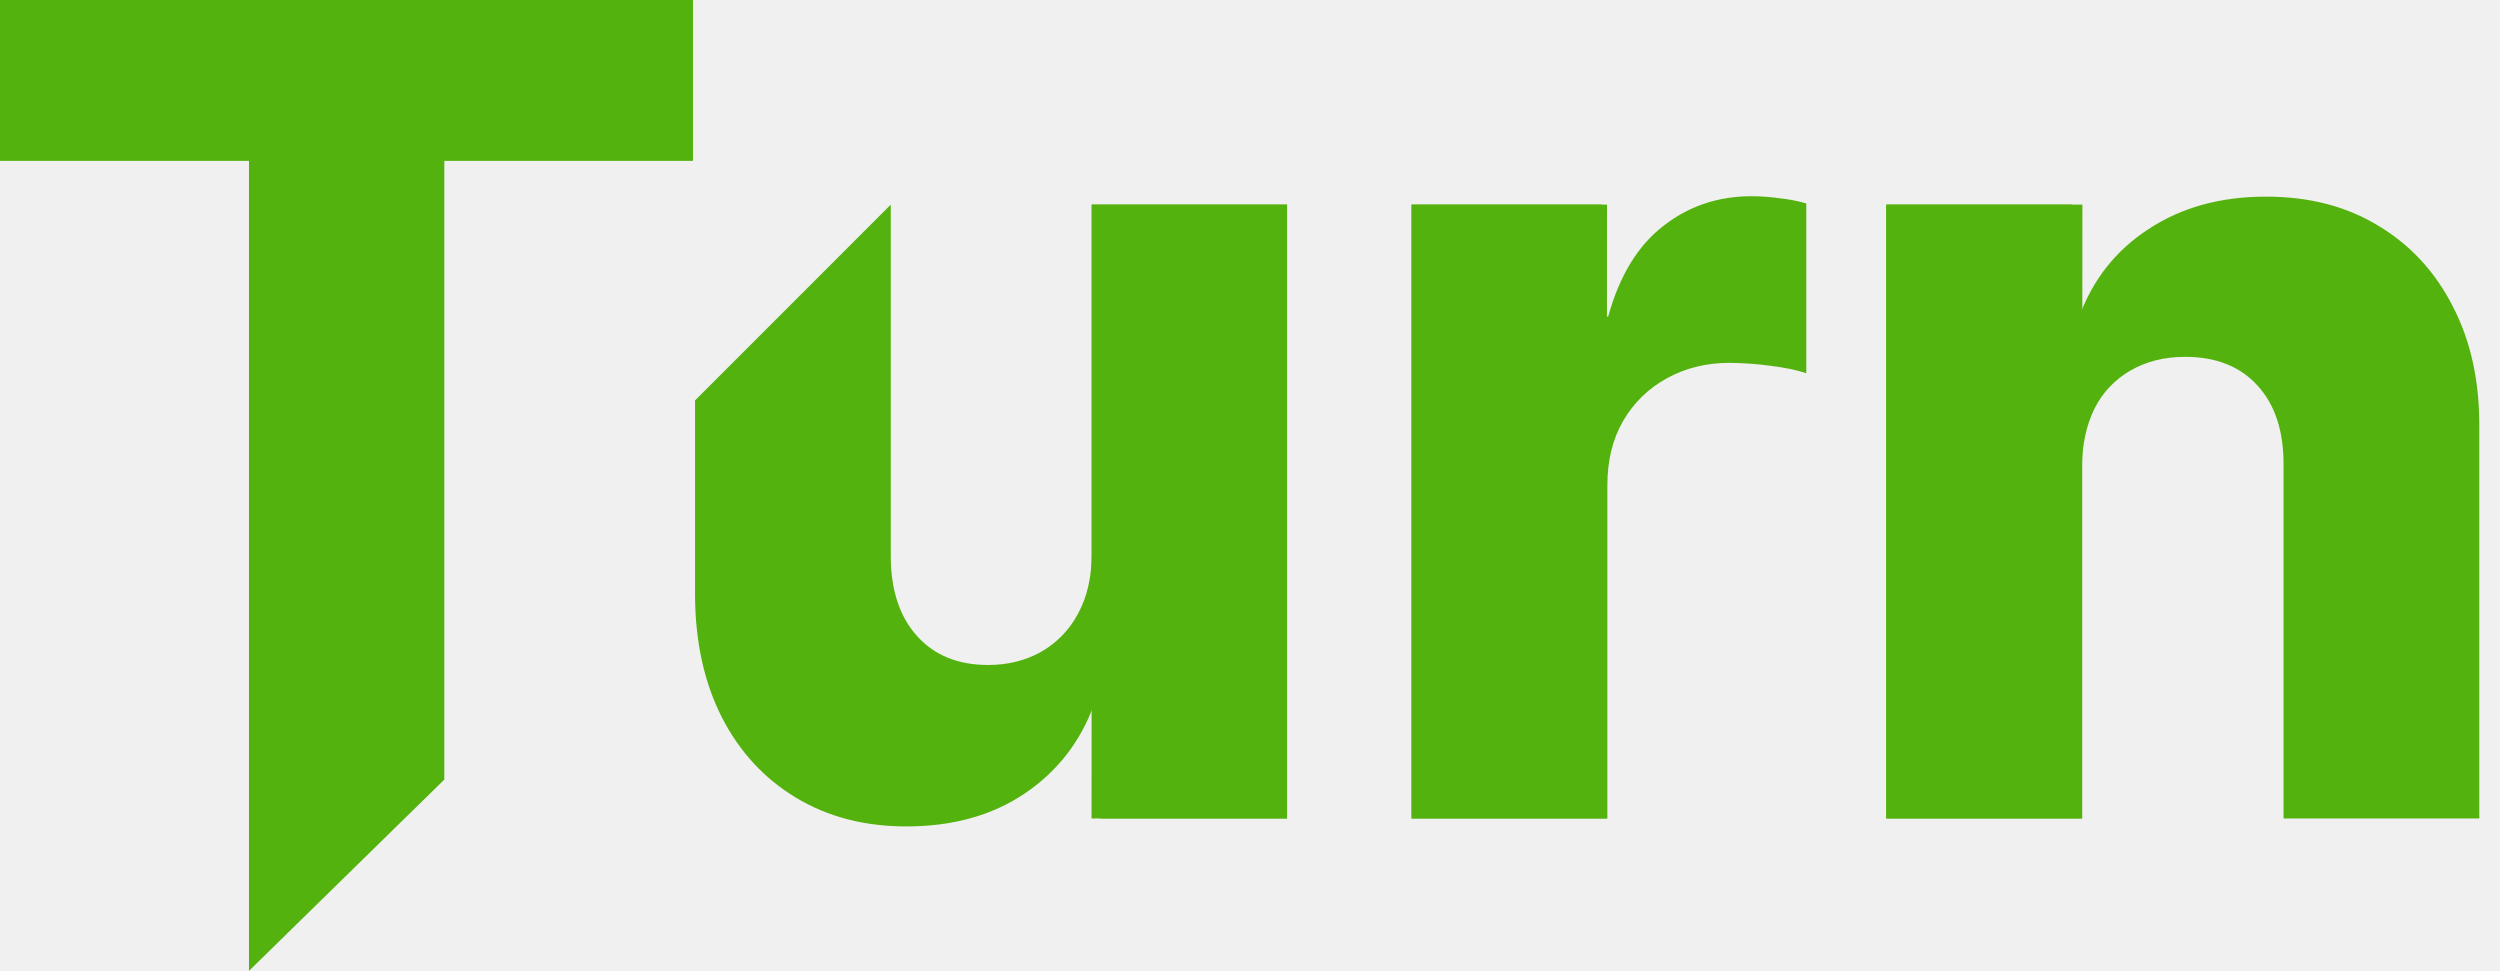
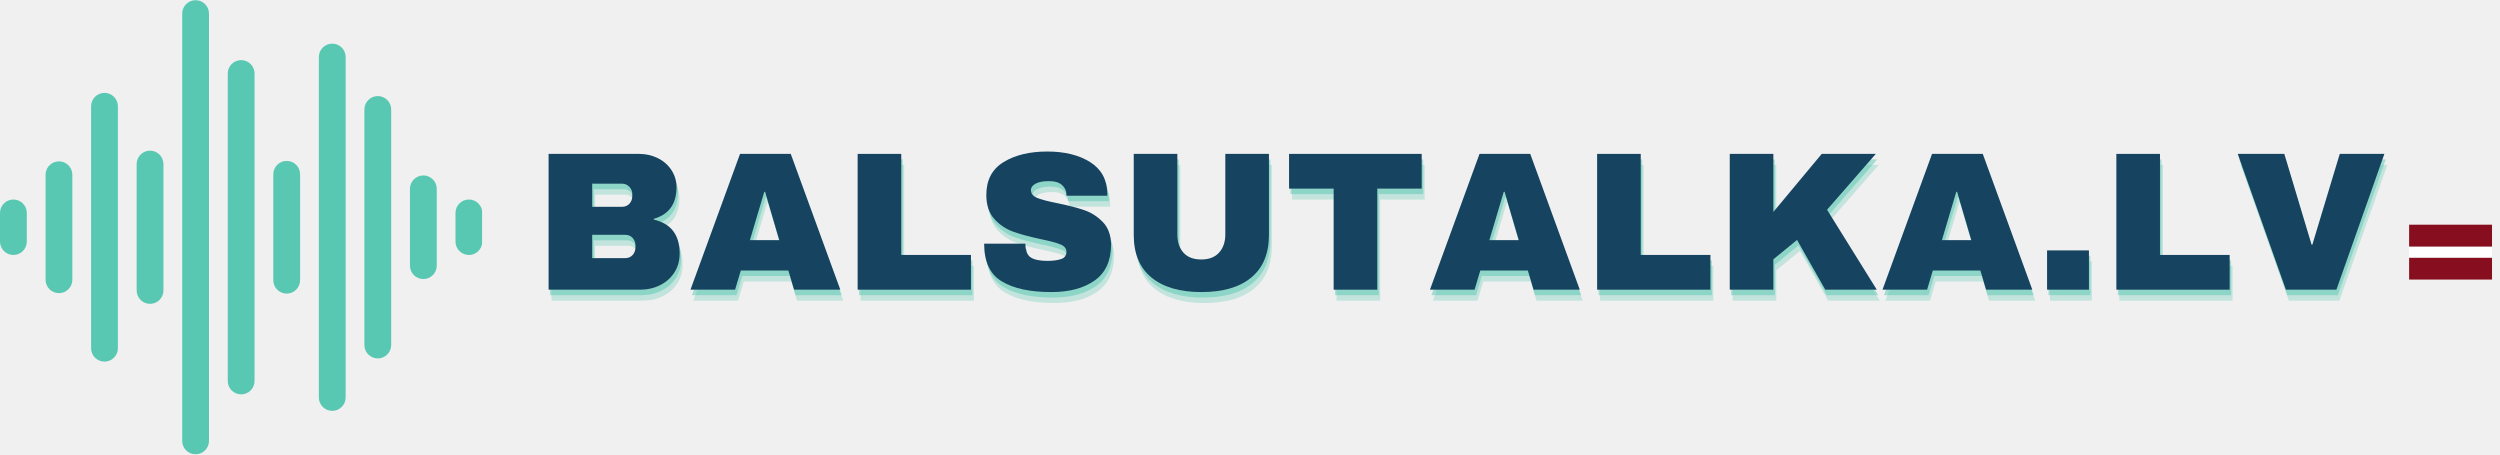
- <svg xmlns="http://www.w3.org/2000/svg" width="103" height="40" fill="none">
-   <path fill="#54B20E" d="M85.77 19.297V33.72h-8.064V8.43h7.669v4.643h.28c.56-1.548 1.517-2.76 2.87-3.639 1.352-.889 2.963-1.333 4.832-1.333 1.78 0 3.325.4 4.634 1.202 1.32.79 2.342 1.898 3.067 3.325.737 1.416 1.1 3.074 1.089 4.973V33.72h-8.065V19.18c.011-1.405-.346-2.502-1.072-3.293-.714-.79-1.71-1.185-2.985-1.185-.846 0-1.594.187-2.243.56a3.713 3.713 0 0 0-1.484 1.564c-.34.68-.517 1.504-.528 2.47ZM58.16 33.72V8.43h7.833v4.61h.264c.461-1.668 1.215-2.909 2.259-3.72 1.044-.824 2.26-1.236 3.645-1.236.373 0 .758.028 1.154.083.396.043.764.115 1.105.214v6.997c-.385-.132-.89-.236-1.517-.313a13.455 13.455 0 0 0-1.65-.115c-.956 0-1.819.214-2.589.642a4.616 4.616 0 0 0-1.797 1.762c-.429.746-.643 1.624-.643 2.634V33.72h-8.065ZM44.979 22.804V8.43h8.048v25.29h-7.685v-4.71h-.264c-.56 1.548-1.517 2.778-2.87 3.689-1.341.9-2.963 1.35-4.865 1.35-1.726 0-3.243-.395-4.551-1.185-1.309-.79-2.326-1.894-3.051-3.31-.726-1.427-1.094-3.095-1.105-5.005v-8.052L36.7 8.43v14.538c.011 1.372.374 2.454 1.089 3.244.714.79 1.687 1.185 2.919 1.185.802 0 1.522-.175 2.16-.527a3.895 3.895 0 0 0 1.534-1.564c.385-.691.577-1.526.577-2.502ZM0 6.619V0h28.547v6.619H18.306v25.5L10.258 40V6.619H0Z" />
-   <path fill="#54B20E" d="M0 6.619V0h28.547v6.619H0ZM44.978 22.804V8.43h8.048v25.29h-8.055c0-2.534.008-8.861.008-10.916ZM85.788 19.346V33.72H77.74V8.43h8.055c0 2.533-.007 8.86-.007 10.916ZM66.202 19.346V33.72h-8.048V8.43h8.055c0 2.533-.007 8.86-.007 10.916Z" />
+ <svg xmlns="http://www.w3.org/2000/svg" width="264" height="48" viewBox="0 0 264 48" fill="none">
+   <mask id="mask0_106_212" style="mask-type:luminance" maskUnits="userSpaceOnUse" x="0" y="20" width="3" height="8">
+     <path d="M0 20.909H2.966V27.05H0V20.909Z" fill="white" />
+   </mask>
+   <g mask="url(#mask0_106_212)">
+     <path d="M1.415 21.069C0.633 21.069 -6.10352e-05 21.702 -6.10352e-05 22.484V25.511C-6.10352e-05 26.292 0.633 26.925 1.415 26.925C2.196 26.925 2.83 26.292 2.83 25.511V22.484C2.83 21.702 2.196 21.069 1.415 21.069Z" fill="#58C8B2" />
+   </g>
+   <path d="M6.225 17.039C5.444 17.039 4.811 17.672 4.811 18.454V29.541C4.811 30.322 5.444 30.955 6.225 30.955C7.007 30.955 7.64 30.323 7.64 29.541V18.454C7.64 17.672 7.007 17.039 6.225 17.039Z" fill="#58C8B2" />
+   <path d="M11.035 9.808C10.253 9.808 9.62 10.441 9.62 11.223V36.772C9.62 37.553 10.253 38.187 11.035 38.187C11.816 38.187 12.45 37.553 12.45 36.772V11.223C12.45 10.441 11.816 9.808 11.035 9.808Z" fill="#58C8B2" />
+   <path d="M15.845 15.909C15.064 15.909 14.431 16.542 14.431 17.323V30.671C14.431 31.452 15.064 32.086 15.845 32.086C16.627 32.086 17.26 31.452 17.26 30.671V17.323C17.26 16.542 16.627 15.909 15.845 15.909Z" fill="#58C8B2" />
+   <mask id="mask1_106_212" style="mask-type:luminance" maskUnits="userSpaceOnUse" x="19" y="0" width="4" height="48">
+     <path d="M19.158 0H22.135V48H19.158V0Z" fill="white" />
+   </mask>
+   <g mask="url(#mask1_106_212)">
+     <path d="M20.655 0.021C19.874 0.021 19.24 0.654 19.24 1.436V46.559C19.24 47.34 19.874 47.973 20.655 47.973C21.437 47.973 22.07 47.34 22.07 46.559V1.436C22.07 0.654 21.437 0.021 20.655 0.021Z" fill="#58C8B2" />
+   </g>
+   <path d="M25.466 6.348C24.684 6.348 24.051 6.981 24.051 7.763V40.232C24.051 41.013 24.684 41.646 25.466 41.646C26.247 41.646 26.88 41.013 26.88 40.232V7.763C26.88 6.981 26.247 6.348 25.466 6.348Z" fill="#58C8B2" />
+   <path d="M30.275 16.992C29.494 16.992 28.861 17.625 28.861 18.407V29.588C28.861 30.37 29.494 31.003 30.275 31.003C31.057 31.003 31.69 30.37 31.69 29.588V18.407C31.69 17.625 31.057 16.992 30.275 16.992Z" fill="#58C8B2" />
+   <path d="M35.086 4.608C34.304 4.608 33.671 5.242 33.671 6.023V41.971C33.671 42.753 34.304 43.386 35.086 43.386C35.867 43.386 36.501 42.753 36.501 41.971V6.023C36.501 5.242 35.867 4.608 35.086 4.608Z" fill="#58C8B2" />
+   <path d="M39.896 10.146C39.114 10.146 38.481 10.779 38.481 11.561V36.434C38.481 37.215 39.114 37.849 39.896 37.849C40.677 37.849 41.31 37.215 41.31 36.434V11.561C41.31 10.779 40.677 10.146 39.896 10.146Z" fill="#58C8B2" />
+   <path d="M44.706 18.527C43.925 18.527 43.291 19.16 43.291 19.942V28.052C43.291 28.834 43.925 29.467 44.706 29.467C45.487 29.467 46.121 28.834 46.121 28.052V19.942C46.121 19.16 45.487 18.527 44.706 18.527Z" fill="#58C8B2" />
+   <mask id="mask2_106_212" style="mask-type:luminance" maskUnits="userSpaceOnUse" x="48" y="20" width="3" height="8">
+     <path d="M48.005 20.909H50.931V27.05H48.005V20.909Z" fill="white" />
+   </mask>
+   <g mask="url(#mask2_106_212)">
+     <path d="M49.516 21.069C48.734 21.069 48.101 21.702 48.101 22.484V25.511C48.101 26.292 48.734 26.925 49.516 26.925C50.297 26.925 50.931 26.292 50.931 25.511V22.484C50.931 21.702 50.297 21.069 49.516 21.069Z" fill="#58C8B2" />
+   </g>
+   <path d="M67.787 17.409C68.509 17.409 69.173 17.558 69.777 17.858C70.382 18.156 70.862 18.576 71.216 19.119C71.571 19.661 71.749 20.265 71.749 20.931C71.749 22.696 70.949 23.807 69.35 24.265V24.349C71.171 24.765 72.081 25.96 72.081 27.935C72.081 28.685 71.896 29.348 71.528 29.924C71.16 30.501 70.657 30.949 70.018 31.269C69.378 31.589 68.676 31.749 67.912 31.749H58.241V17.409H67.787ZM62.847 22.994H66.016C66.321 22.994 66.573 22.887 66.775 22.672C66.978 22.455 67.079 22.188 67.079 21.87V21.659C67.079 21.355 66.974 21.095 66.765 20.88C66.557 20.664 66.307 20.555 66.016 20.555H62.847V22.994ZM62.847 28.414H66.349C66.654 28.414 66.908 28.307 67.11 28.092C67.311 27.876 67.412 27.607 67.412 27.288V27.08C67.412 26.76 67.311 26.493 67.11 26.278C66.908 26.063 66.654 25.955 66.349 25.955H62.847V28.414Z" fill="#58C8B2" fill-opacity="0.302" />
+   <path d="M84.166 31.749L83.562 29.726H78.54L77.937 31.749H73.224L78.457 17.409H83.814L89.046 31.749H84.166ZM79.5 26.516H82.603L81.103 21.411H81.02L79.5 26.516Z" fill="#58C8B2" fill-opacity="0.302" />
+   <path d="M90.877 17.409H95.483V28.079H102.842V31.749H90.877V17.409Z" fill="#58C8B2" fill-opacity="0.302" />
+   <path d="M110.906 17.158C112.739 17.158 114.247 17.53 115.428 18.274C116.609 19.017 117.213 20.118 117.242 21.578V21.827H112.926V21.743C112.926 21.327 112.772 20.98 112.467 20.703C112.162 20.424 111.697 20.284 111.071 20.284C110.46 20.284 109.991 20.375 109.665 20.555C109.339 20.737 109.175 20.959 109.175 21.223C109.175 21.598 109.398 21.877 109.843 22.058C110.287 22.237 111.003 22.424 111.99 22.619C113.143 22.856 114.091 23.103 114.834 23.36C115.577 23.617 116.226 24.037 116.783 24.621C117.339 25.204 117.624 25.996 117.638 26.996C117.638 28.691 117.065 29.949 115.918 30.769C114.771 31.59 113.239 32 111.322 32C109.085 32 107.345 31.624 106.1 30.873C104.856 30.122 104.235 28.795 104.235 26.892H108.592C108.592 27.614 108.778 28.097 109.153 28.341C109.528 28.584 110.112 28.706 110.906 28.706C111.49 28.706 111.972 28.644 112.352 28.518C112.734 28.393 112.926 28.137 112.926 27.747C112.926 27.401 112.713 27.14 112.289 26.965C111.866 26.792 111.176 26.607 110.218 26.412C109.051 26.162 108.085 25.901 107.321 25.631C106.555 25.36 105.888 24.912 105.318 24.288C104.75 23.663 104.466 22.814 104.466 21.743C104.466 20.174 105.073 19.017 106.288 18.274C107.504 17.53 109.043 17.158 110.906 17.158Z" fill="#58C8B2" fill-opacity="0.302" />
+   <path d="M134.309 25.976C134.309 27.935 133.691 29.429 132.454 30.457C131.217 31.486 129.46 32 127.181 32C124.903 32 123.141 31.486 121.898 30.457C120.655 29.429 120.033 27.935 120.033 25.976V17.409H124.639V25.912C124.639 26.718 124.853 27.361 125.283 27.841C125.715 28.32 126.34 28.559 127.161 28.559C127.981 28.559 128.61 28.317 129.047 27.831C129.484 27.343 129.704 26.704 129.704 25.912V17.409H134.309V25.976Z" fill="#58C8B2" fill-opacity="0.302" />
+   <path d="M145.752 21.076V31.749H141.144V21.076H136.434V17.409H150.441V21.076H145.752Z" fill="#58C8B2" fill-opacity="0.302" />
+   <path d="M162.256 31.749L161.652 29.726H156.63L156.026 31.749H151.314L156.546 17.409H161.903L167.135 31.749H162.256ZM157.589 26.516H160.692L159.193 21.411H159.109L157.589 26.516Z" fill="#58C8B2" fill-opacity="0.302" />
+   <path d="M168.966 17.409H173.572V28.079H180.931V31.749H168.966V17.409Z" fill="#58C8B2" fill-opacity="0.302" />
+   <path d="M192.685 17.409H198.395L193.246 23.306L198.499 31.749H193.058L190.079 26.496L187.577 28.539V31.749H182.971V17.409H187.577V23.537L192.685 17.409Z" fill="#58C8B2" fill-opacity="0.302" />
+   <path d="M210.042 31.749L209.438 29.726H204.417L203.813 31.749H199.101L204.334 17.409H209.69L214.923 31.749H210.042ZM205.376 26.516H208.48L206.979 21.411H206.897L205.376 26.516Z" fill="#58C8B2" fill-opacity="0.302" />
+   <path d="M216.482 31.749V27.6H220.901V31.749H216.482Z" fill="#58C8B2" fill-opacity="0.302" />
+   <path d="M223.798 17.409H228.404V28.079H235.762V31.749H223.798V17.409Z" fill="#58C8B2" fill-opacity="0.302" />
+   <path d="M241.7 31.749L236.615 17.409H241.533L244.41 26.996H244.493L247.389 17.409H252.102L247.037 31.749H241.7Z" fill="#58C8B2" fill-opacity="0.302" />
+   <path d="M67.632 16.83C68.354 16.83 69.018 16.98 69.622 17.279C70.227 17.578 70.707 17.997 71.061 18.54C71.416 19.082 71.593 19.686 71.593 20.352C71.593 22.117 70.794 23.229 69.195 23.687V23.77C71.015 24.186 71.926 25.382 71.926 27.356C71.926 28.106 71.741 28.769 71.373 29.346C71.005 29.923 70.502 30.371 69.863 30.69C69.223 31.01 68.521 31.17 67.757 31.17H58.086V16.83H67.632ZM62.691 22.415H65.861C66.165 22.415 66.418 22.308 66.62 22.093C66.823 21.877 66.924 21.61 66.924 21.291V21.081C66.924 20.776 66.819 20.517 66.609 20.302C66.401 20.085 66.151 19.977 65.861 19.977H62.691V22.415ZM62.691 27.836H66.193C66.499 27.836 66.753 27.728 66.955 27.513C67.156 27.297 67.257 27.029 67.257 26.709V26.501C67.257 26.181 67.156 25.914 66.955 25.699C66.753 25.485 66.499 25.377 66.193 25.377H62.691V27.836Z" fill="#58C8B2" fill-opacity="0.502" />
+   <path d="M84.011 31.17L83.407 29.148H78.385L77.781 31.17H73.069L78.302 16.83H83.659L88.891 31.17H84.011ZM79.345 25.937H82.448L80.948 20.832H80.865L79.345 25.937Z" fill="#58C8B2" fill-opacity="0.502" />
+   <path d="M90.722 16.83H95.328V27.501H102.687V31.17H90.722V16.83Z" fill="#58C8B2" fill-opacity="0.502" />
+   <path d="M110.751 16.579C112.584 16.579 114.092 16.951 115.273 17.695C116.454 18.438 117.058 19.54 117.087 20.999V21.248H112.771V21.164C112.771 20.748 112.617 20.402 112.312 20.124C112.007 19.845 111.541 19.705 110.916 19.705C110.305 19.705 109.836 19.796 109.51 19.977C109.184 20.158 109.02 20.38 109.02 20.644C109.02 21.02 109.242 21.298 109.688 21.479C110.132 21.659 110.848 21.846 111.835 22.04C112.988 22.277 113.936 22.524 114.679 22.781C115.422 23.038 116.071 23.458 116.628 24.042C117.184 24.625 117.469 25.417 117.483 26.417C117.483 28.112 116.91 29.37 115.763 30.191C114.616 31.012 113.084 31.421 111.167 31.421C108.93 31.421 107.19 31.046 105.945 30.294C104.701 29.543 104.08 28.216 104.08 26.313H108.437C108.437 27.036 108.623 27.518 108.998 27.762C109.373 28.006 109.957 28.128 110.751 28.128C111.335 28.128 111.817 28.065 112.197 27.94C112.579 27.815 112.771 27.558 112.771 27.168C112.771 26.822 112.558 26.561 112.134 26.387C111.711 26.213 111.021 26.028 110.063 25.834C108.896 25.584 107.93 25.323 107.165 25.052C106.4 24.782 105.733 24.334 105.163 23.71C104.595 23.084 104.311 22.235 104.311 21.164C104.311 19.595 104.918 18.438 106.133 17.695C107.349 16.951 108.888 16.579 110.751 16.579Z" fill="#58C8B2" fill-opacity="0.502" />
+   <path d="M134.154 25.397C134.154 27.356 133.536 28.85 132.299 29.878C131.062 30.907 129.305 31.421 127.026 31.421C124.747 31.421 122.986 30.907 121.743 29.878C120.5 28.85 119.878 27.356 119.878 25.397V16.83H124.484V25.334C124.484 26.139 124.698 26.782 125.128 27.262C125.56 27.741 126.185 27.98 127.006 27.98C127.826 27.98 128.455 27.738 128.891 27.252C129.329 26.765 129.549 26.125 129.549 25.334V16.83H134.154V25.397Z" fill="#58C8B2" fill-opacity="0.502" />
+   <path d="M145.597 20.497V31.17H140.989V20.497H136.279V16.83H150.286V20.497H145.597Z" fill="#58C8B2" fill-opacity="0.502" />
+   <path d="M162.1 31.17L161.497 29.148H156.475L155.871 31.17H151.158L156.391 16.83H161.748L166.98 31.17H162.1ZM157.434 25.937H160.537L159.038 20.832H158.954L157.434 25.937Z" fill="#58C8B2" fill-opacity="0.502" />
+   <path d="M168.811 16.83H173.417V27.501H180.776V31.17H168.811V16.83Z" fill="#58C8B2" fill-opacity="0.502" />
+   <path d="M192.53 16.83H198.24L193.091 22.727L198.344 31.17H192.903L189.924 25.917L187.422 27.96V31.17H182.816V16.83H187.422V22.958L192.53 16.83Z" fill="#58C8B2" fill-opacity="0.502" />
+   <path d="M209.888 31.17L209.284 29.148H204.262L203.658 31.17H198.946L204.178 16.83H209.536L214.767 31.17H209.888ZM205.221 25.937H208.324L206.825 20.832H206.741L205.221 25.937Z" fill="#58C8B2" fill-opacity="0.502" />
+   <path d="M216.327 31.17V27.021H220.745V31.17H216.327Z" fill="#58C8B2" fill-opacity="0.502" />
+   <path d="M223.642 16.83H228.248V27.501H235.606V31.17H223.642V16.83Z" fill="#58C8B2" fill-opacity="0.502" />
+   <path d="M241.546 31.17L236.459 16.83H241.378L244.255 26.417H244.339L247.235 16.83H251.946L246.882 31.17H241.546Z" fill="#58C8B2" fill-opacity="0.502" />
+   <path d="M67.477 16.251C68.199 16.251 68.863 16.401 69.466 16.7C70.072 16.999 70.551 17.419 70.905 17.962C71.261 18.503 71.438 19.107 71.438 19.773C71.438 21.538 70.639 22.65 69.04 23.108V23.192C70.86 23.608 71.771 24.803 71.771 26.777C71.771 27.527 71.586 28.19 71.218 28.767C70.85 29.344 70.347 29.792 69.708 30.111C69.068 30.431 68.366 30.591 67.602 30.591H57.931V16.251H67.477ZM62.536 21.837H65.706C66.01 21.837 66.263 21.729 66.465 21.514C66.668 21.298 66.769 21.031 66.769 20.712V20.502C66.769 20.197 66.664 19.938 66.454 19.723C66.246 19.506 65.996 19.398 65.706 19.398H62.536V21.837ZM62.536 27.257H66.038C66.344 27.257 66.598 27.15 66.799 26.935C67.001 26.718 67.102 26.45 67.102 26.13V25.922C67.102 25.602 67.001 25.335 66.799 25.12C66.598 24.906 66.344 24.798 66.038 24.798H62.536V27.257Z" fill="#164460" />
+   <path d="M83.856 30.591L83.252 28.569H78.23L77.626 30.591H72.914L78.147 16.251H83.503L88.736 30.591H83.856ZM79.19 25.359H82.293L80.793 20.253H80.71L79.19 25.359Z" fill="#164460" />
+   <path d="M90.567 16.251H95.173V26.922H102.532V30.591H90.567V16.251Z" fill="#164460" />
+   <path d="M110.596 16C112.429 16 113.937 16.372 115.118 17.116C116.298 17.86 116.903 18.961 116.932 20.421V20.669H112.616V20.585C112.616 20.169 112.462 19.823 112.157 19.545C111.852 19.266 111.386 19.126 110.761 19.126C110.15 19.126 109.681 19.217 109.355 19.398C109.028 19.579 108.865 19.801 108.865 20.065C108.865 20.441 109.087 20.719 109.533 20.9C109.977 21.08 110.693 21.267 111.68 21.461C112.833 21.698 113.781 21.945 114.524 22.202C115.266 22.459 115.916 22.88 116.473 23.463C117.029 24.047 117.314 24.838 117.328 25.838C117.328 27.533 116.755 28.791 115.608 29.612C114.461 30.433 112.929 30.842 111.012 30.842C108.775 30.842 107.034 30.467 105.79 29.716C104.546 28.965 103.925 27.637 103.925 25.734H108.282C108.282 26.457 108.468 26.94 108.842 27.183C109.218 27.427 109.802 27.549 110.596 27.549C111.18 27.549 111.662 27.486 112.042 27.361C112.424 27.236 112.616 26.979 112.616 26.59C112.616 26.243 112.403 25.982 111.979 25.808C111.556 25.634 110.866 25.449 109.908 25.255C108.741 25.005 107.775 24.744 107.01 24.473C106.245 24.203 105.578 23.755 105.008 23.131C104.44 22.505 104.156 21.656 104.156 20.585C104.156 19.016 104.763 17.86 105.977 17.116C107.194 16.372 108.733 16 110.596 16Z" fill="#164460" />
+   <path d="M133.999 24.818C133.999 26.777 133.381 28.271 132.144 29.299C130.907 30.328 129.15 30.842 126.871 30.842C124.592 30.842 122.831 30.328 121.588 29.299C120.344 28.271 119.723 26.777 119.723 24.818V16.251H124.328V24.755C124.328 25.56 124.543 26.203 124.973 26.683C125.404 27.162 126.03 27.401 126.851 27.401C127.671 27.401 128.3 27.159 128.736 26.673C129.174 26.186 129.394 25.547 129.394 24.755V16.251H133.999V24.818Z" fill="#164460" />
+   <path d="M145.442 19.918V30.591H140.833V19.918H136.124V16.251H150.131V19.918H145.442Z" fill="#164460" />
+   <path d="M161.945 30.591L161.341 28.569H156.319L155.716 30.591H151.003L156.236 16.251H161.593L166.825 30.591H161.945ZM157.279 25.359H160.382L158.883 20.253H158.799L157.279 25.359Z" fill="#164460" />
+   <path d="M168.656 16.251H173.262V26.922H180.621V30.591H168.656V16.251Z" fill="#164460" />
+   <path d="M192.375 16.251H198.084L192.936 22.149L198.189 30.591H192.748L189.769 25.338L187.267 27.381V30.591H182.661V16.251H187.267V22.38L192.375 16.251Z" fill="#164460" />
+   <path d="M209.732 30.591L209.128 28.569H204.106L203.503 30.591H198.791L204.024 16.251H209.38L214.612 30.591H209.732ZM205.066 25.359H208.17L206.669 20.253H206.586L205.066 25.359Z" fill="#164460" />
+   <path d="M216.171 30.591V26.442H220.591V30.591H216.171Z" fill="#164460" />
+   <path d="M223.488 16.251H228.094V26.922H235.452V30.591H223.488V16.251Z" fill="#164460" />
+   <path d="M241.39 30.591L236.305 16.251H241.222L244.1 25.838H244.183L247.079 16.251H251.792L246.726 30.591H241.39Z" fill="#164460" />
+   <mask id="mask3_106_212" style="mask-type:luminance" maskUnits="userSpaceOnUse" x="254" y="27" width="10" height="3">
+     <path d="M254.398 27.059H263.167V29.544H254.398V27.059Z" fill="white" />
+   </mask>
+   <g mask="url(#mask3_106_212)">
+     <path d="M254.398 27.205V29.54H263.167V27.205H254.398Z" fill="#870E1E" />
+   </g>
+   <mask id="mask4_106_212" style="mask-type:luminance" maskUnits="userSpaceOnUse" x="254" y="25" width="10" height="3">
+     <path d="M254.398 25.922H263.167V27.221H254.398V25.922Z" fill="white" />
+   </mask>
+   <g mask="url(#mask4_106_212)">
+     <path d="M254.398 26.038H263.167V27.205H254.398V26.038Z" fill="white" />
+   </g>
+   <mask id="mask5_106_212" style="mask-type:luminance" maskUnits="userSpaceOnUse" x="254" y="23" width="10" height="4">
+     <path d="M254.398 23.699H263.167V26.084H254.398V23.699Z" fill="white" />
+   </mask>
+   <g mask="url(#mask5_106_212)">
+     <path d="M254.398 23.703V26.038H263.167V23.703H254.398Z" fill="#870E1E" />
+   </g>
</svg>
